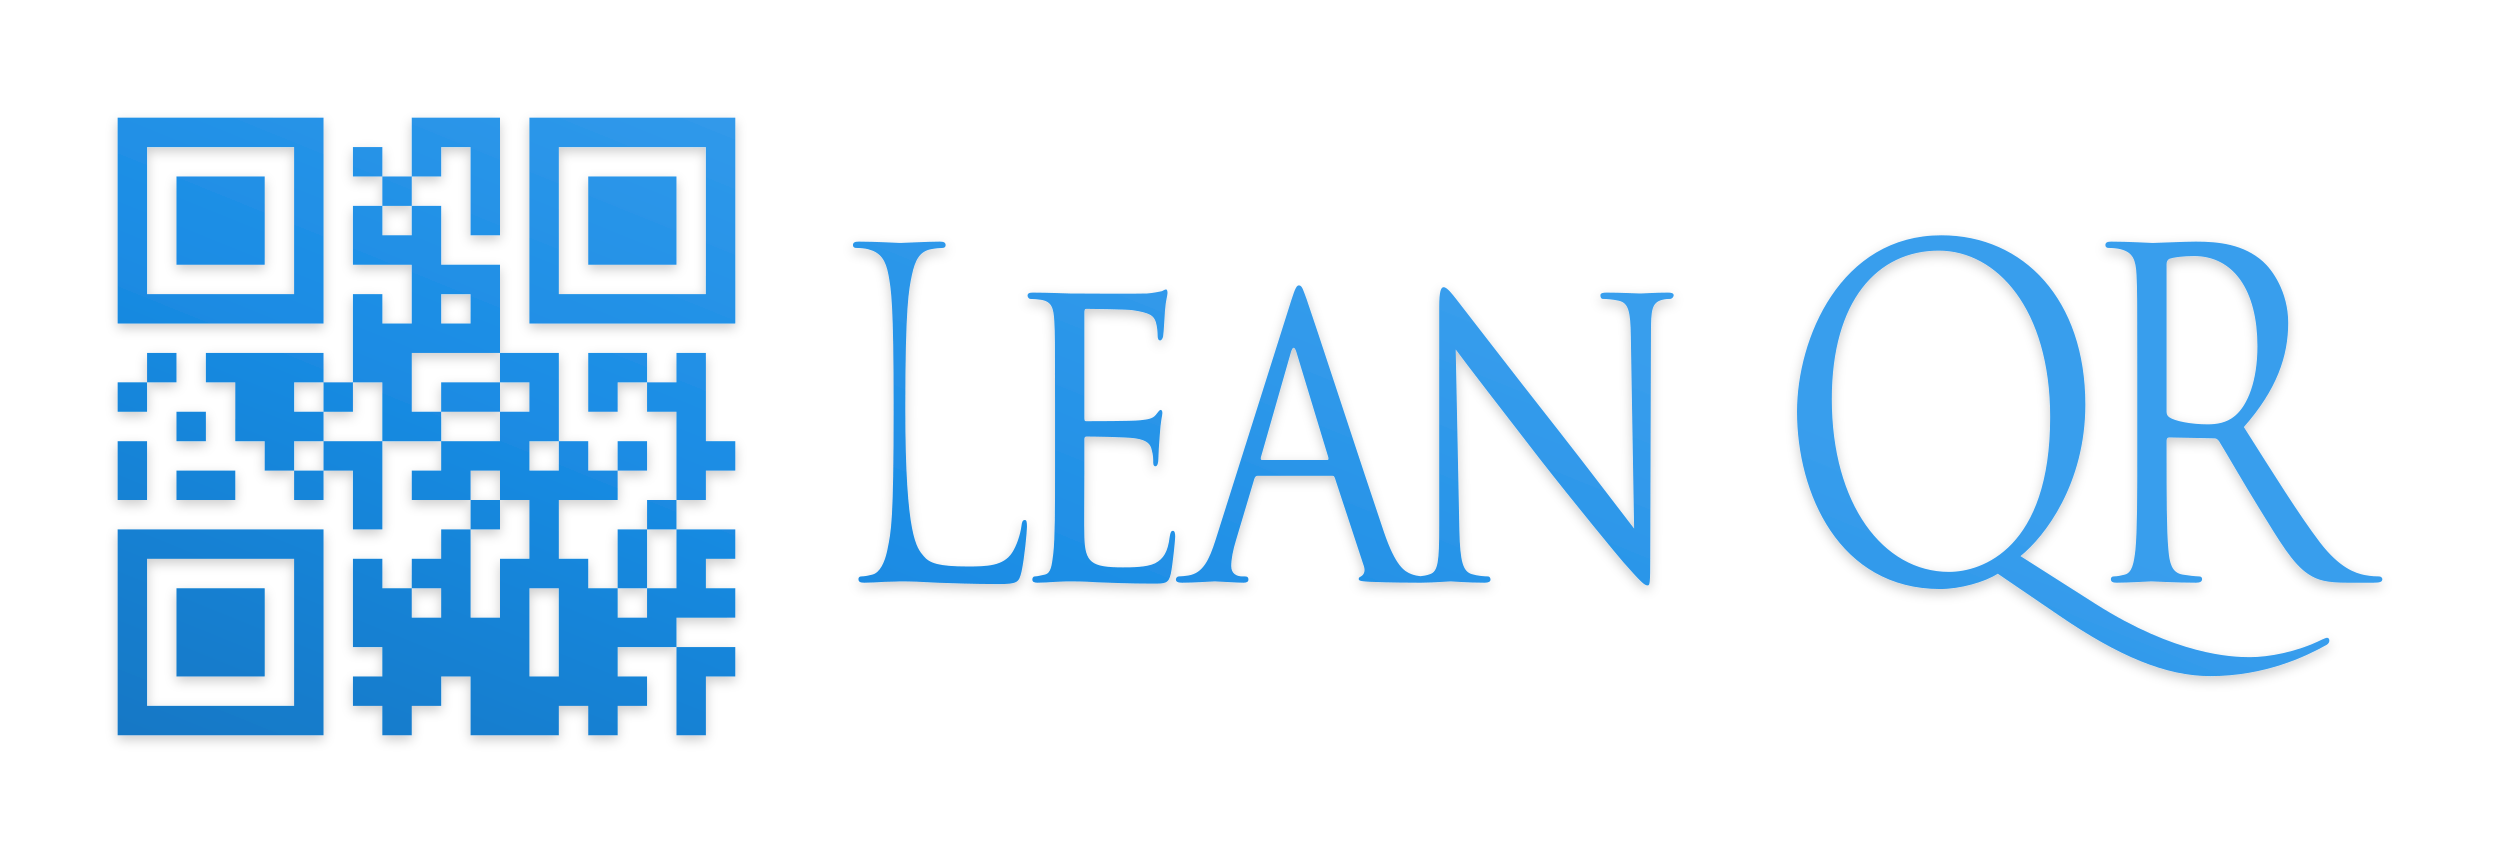
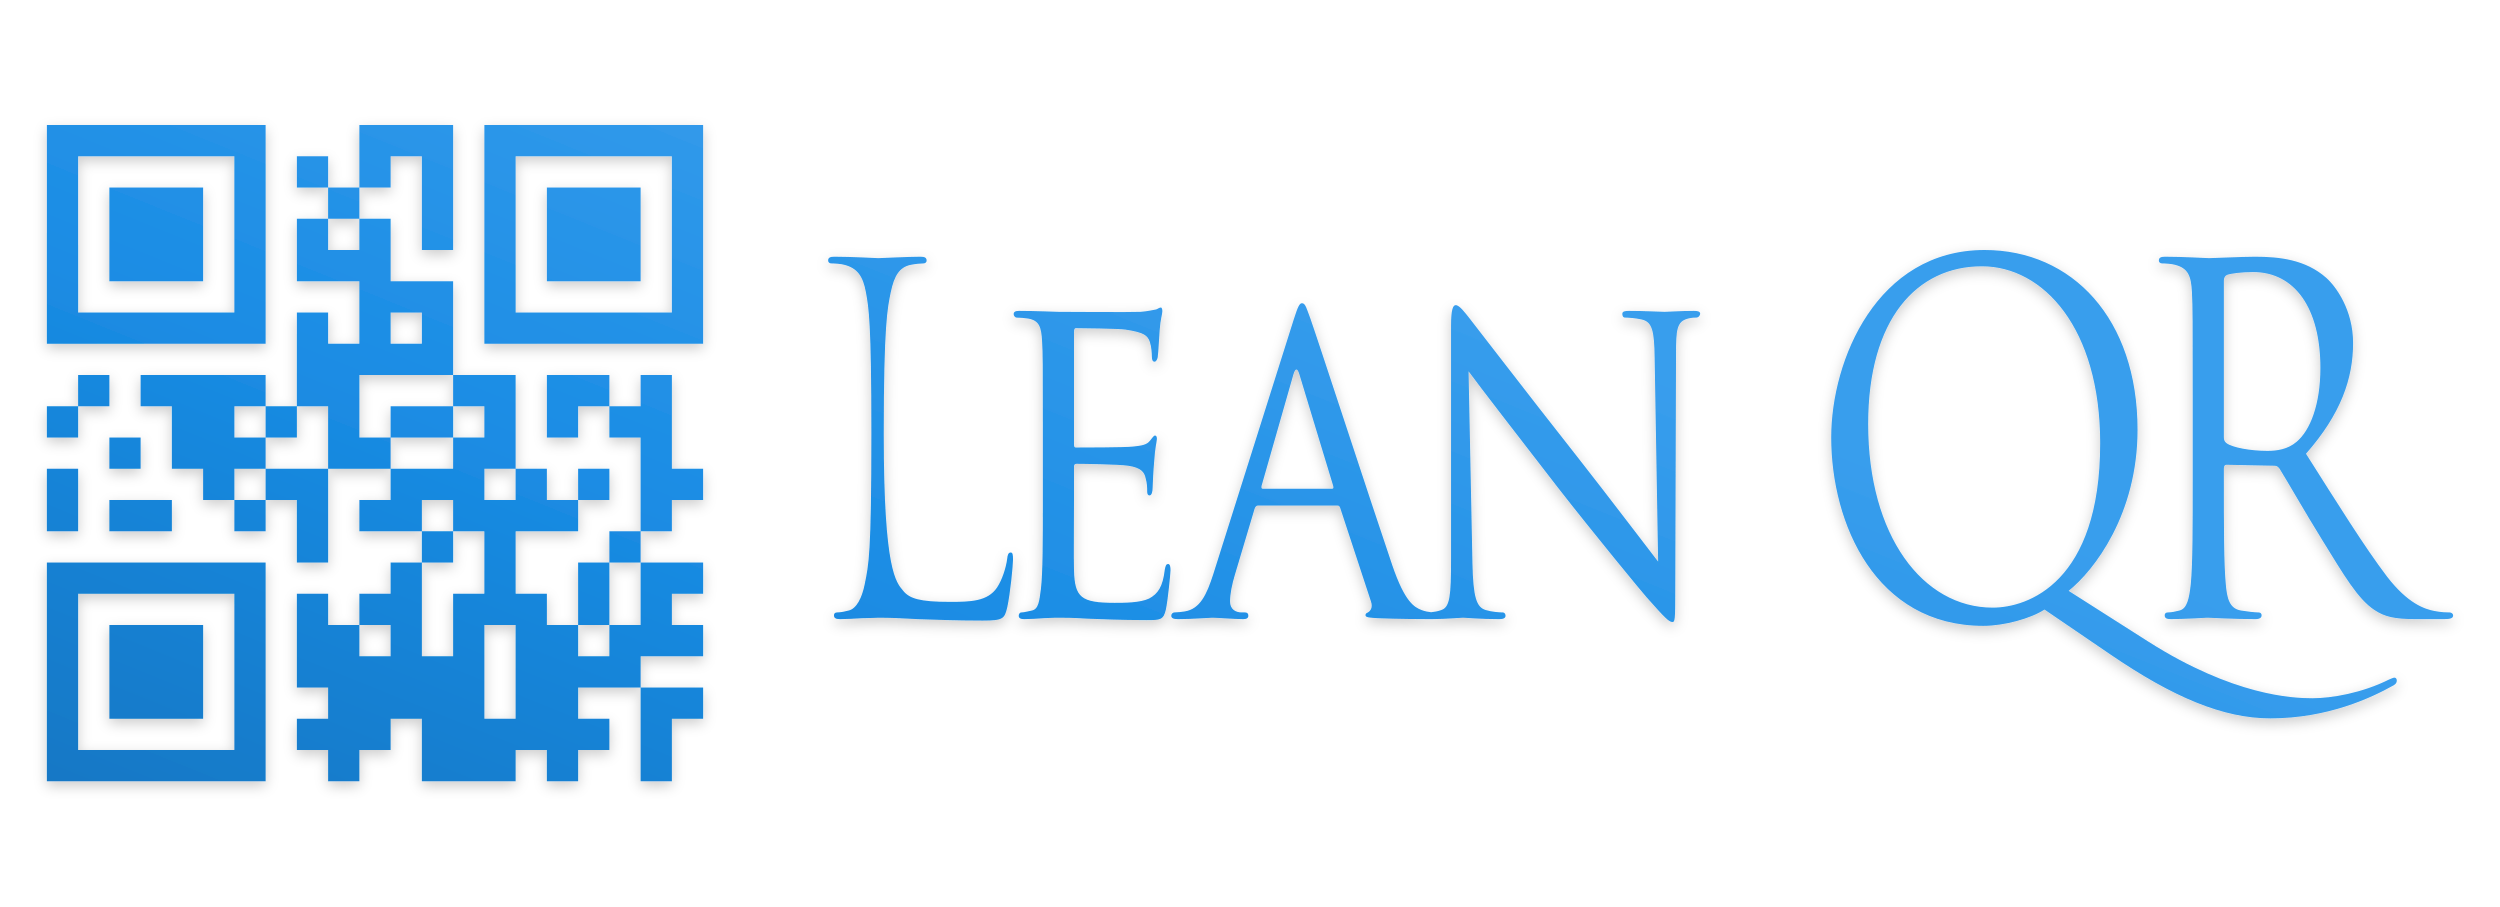
- <svg xmlns="http://www.w3.org/2000/svg" width="100%" height="100%" viewBox="0 0 1700 580" version="1.1">
+ <svg xmlns="http://www.w3.org/2000/svg" width="100%" height="100%" viewBox="50 0 1600 580" version="1.1">
  <defs>
    <filter id="s">
      <feDropShadow dx="0" dy="3" stdDeviation="4" flood-opacity="0.2" />
    </filter>
    <linearGradient id="g" x1="74" y1="510" x2="315" y2="-86" gradientUnits="userSpaceOnUse">
      <stop offset="0" stop-color="#1477C4" />
      <stop offset="0.5" stop-color="#1A8CE4" />
      <stop offset="1" stop-color="#399EED" />
    </linearGradient>
  </defs>
  <path d="M220,500L80,500L80,360L220,360L220,500ZM460,500L460,440L500,440L500,460L480,460L480,500L460,500ZM400,500L400,480L380,480L380,500L320,500L320,460L300,460L300,480L280,480L280,500L260,500L260,480L240,480L240,460L260,460L260,440L240,440L240,380L260,380L260,400L280,400L280,380L300,380L300,360L320,360L320,340L340,340L340,320L320,320L320,340L280,340L280,320L300,320L300,300L340,300L340,280L360,280L360,260L340,260L340,280L300,280L300,300L260,300L260,360L240,360L240,320L220,320L220,340L200,340L200,320L220,320L220,300L260,300L260,260L240,260L240,280L220,280L220,300L200,300L200,320L180,320L180,300L160,300L160,260L140,260L140,240L220,240L220,260L200,260L200,280L220,280L220,260L240,260L240,200L260,200L260,220L280,220L280,180L240,180L240,140L260,140L260,120L280,120L280,80L340,80L340,160L320,160L320,100L300,100L300,120L280,120L280,140L260,140L260,160L280,160L280,140L300,140L300,180L340,180L340,240L280,240L280,280L300,280L300,260L340,260L340,240L380,240L380,300L360,300L360,320L380,320L380,300L400,300L400,320L420,320L420,300L440,300L440,320L420,320L420,340L380,340L380,380L400,380L400,400L420,400L420,360L440,360L440,340L460,340L460,280L440,280L440,260L460,260L460,240L480,240L480,300L500,300L500,320L480,320L480,340L460,340L460,360L440,360L440,400L420,400L420,420L440,420L440,400L460,400L460,360L500,360L500,380L480,380L480,400L500,400L500,420L460,420L460,440L420,440L420,460L440,460L440,480L420,480L420,500L400,500ZM200,480L200,380L100,380L100,480L200,480ZM180,460L120,460L120,400L180,400L180,460ZM380,460L380,400L360,400L360,460L380,460ZM1400.34,418.648C1440.7,446.261 1472.84,459.761 1502.98,459.761C1539.85,459.761 1567.75,446.568 1581.95,438.591C1583.45,437.67 1583.95,436.75 1583.95,435.523C1583.95,434.602 1583.45,433.682 1582.45,433.682C1581.7,433.682 1580.46,434.295 1578.96,434.909C1561.77,443.5 1542.34,446.875 1529.89,446.875C1517.43,446.875 1479.56,445.341 1425,410.67L1373.93,378.148C1390.38,364.955 1418.03,329.057 1418.03,275.057C1418.03,203.875 1376.18,160 1320.12,160C1251.36,160 1221.97,230.261 1221.97,279.966C1221.97,335.193 1250.37,400.545 1319.38,400.545C1332.58,400.545 1349.52,395.943 1358.49,390.114L1400.34,418.648ZM340,420L340,380L360,380L360,340L340,340L340,360L320,360L320,420L340,420ZM300,420L300,400L280,400L280,420L300,420ZM965.029,396.249L965.212,396.25L965.414,396.249L966.268,396.25C966.427,396.25 966.586,396.248 966.744,396.242C976.108,396.158 984.498,395.33 986.388,395.33C988.381,395.33 997.101,396.25 1009.56,396.25C1012.05,396.25 1013.54,395.636 1013.54,394.102C1013.54,392.875 1012.8,391.955 1011.8,391.955C1009.81,391.955 1004.82,391.648 1000.84,390.42C994.858,388.58 992.865,382.136 992.367,360.659L989.876,237.625C996.602,246.83 1021.27,278.739 1046.68,311.568C1069.85,341.33 1101.48,379.682 1103.73,382.136C1115.93,395.943 1118.18,398.091 1120.42,398.091C1121.91,398.091 1122.16,396.557 1122.16,379.375L1122.66,226.58C1122.66,210.932 1123.16,205.716 1130.38,203.875C1132.87,203.261 1134.62,203.261 1135.62,203.261C1137.11,203.261 1138.11,201.727 1138.11,200.807C1138.11,199.273 1136.36,198.966 1134.12,198.966C1125.15,198.966 1117.93,199.58 1115.43,199.58C1112.94,199.58 1102.48,198.966 1092.52,198.966C1090.02,198.966 1088.28,199.273 1088.28,200.807C1088.28,201.727 1088.53,203.261 1090.02,203.261C1091.77,203.261 1096.75,203.568 1100.74,204.489C1107.46,206.023 1108.71,211.852 1108.96,228.727L1111.2,359.432C1104.47,350.841 1081.06,319.852 1059.38,292.239C1025.5,249.284 993.613,207.557 990.125,203.261C987.883,200.5 984.146,195.284 981.655,195.284C979.911,195.284 978.665,198.045 978.665,208.477L978.665,357.898C978.665,381.523 977.918,388.58 972.437,390.42C970.302,391.23 967.841,391.639 965.912,391.823C964.062,391.639 961.927,391.23 959.791,390.42C955.058,388.58 949.079,385.205 941.107,361.886C927.654,322.307 892.527,214.614 888.541,203.568C886.299,197.739 885.552,194.057 883.309,194.057C881.815,194.057 880.818,195.591 878.078,204.182L826.509,367.409C822.274,380.602 818.038,389.807 808.073,391.341C806.33,391.648 803.091,391.955 801.596,391.955C800.6,391.955 799.603,392.875 799.603,394.102C799.603,395.636 801.098,396.25 803.838,396.25C812.807,396.25 823.768,395.33 826.01,395.33C828.502,395.33 840.46,396.25 845.691,396.25C847.684,396.25 848.93,395.636 848.93,394.102C848.93,392.875 848.432,391.955 846.688,391.955L844.695,391.955C840.958,391.955 837.221,390.114 837.221,384.898C837.221,380.295 838.467,373.852 840.46,367.409L852.916,325.682C853.414,324.148 854.162,323.534 855.158,323.534L905.731,323.534C906.976,323.534 907.226,323.841 907.724,325.068L927.405,384.898C928.899,389.193 926.657,391.341 925.412,391.955C924.415,392.568 923.917,392.568 923.917,393.795C923.917,395.33 927.405,395.33 931.64,395.636C945.414,396.193 960.007,396.245 965.029,396.249ZM615.601,277.886C615.601,208 618,197 620.099,187C622.307,176.479 625.59,171.045 632.815,169.511C635.804,168.898 639.292,168.591 641.036,168.591C642.032,168.591 643.029,167.977 643.029,166.75C643.029,164.909 641.783,164.295 639.043,164.295C631.569,164.295 613.383,165.216 612.137,165.216C610.892,165.216 595.197,164.295 583.986,164.295C581.246,164.295 580,164.909 580,166.75C580,167.977 580.997,168.591 581.993,168.591C584.235,168.591 588.47,168.898 590.463,169.511C598.684,171.659 602.301,176.726 604.176,187C606,197 607.674,205.999 607.674,277.273C607.674,355 606,361 603.428,373.852C601.672,382.632 598.186,389.5 593.204,390.727C590.962,391.341 587.972,391.955 585.73,391.955C584.235,391.955 583.737,392.875 583.737,393.795C583.737,395.636 584.983,396.25 587.723,396.25C591.46,396.25 596.941,395.943 601.923,395.636C606.906,395.636 611.141,395.33 612.137,395.33C619.362,395.33 627.085,395.636 637.548,396.25C648.011,396.557 660.966,397.17 678.903,397.17C692.107,397.17 692.854,395.943 694.598,388.886C696.591,379.989 698.335,361.58 698.335,358.205C698.335,354.83 698.086,353.602 696.84,353.602C695.345,353.602 694.847,355.136 694.598,357.591C693.851,363.42 691.359,371.091 688.121,376C682.142,384.898 671.18,385.205 657.976,385.205C638.545,385.205 632.067,383.057 628.081,378.148C623.597,372.625 615.601,366 615.601,277.886ZM717.427,320.466C717.427,345.625 717.427,366.182 716.181,376.92C715.184,384.591 714.686,389.807 710.451,390.727C708.458,391.034 705.718,391.955 703.725,391.955C702.479,391.955 701.981,393.182 701.981,394.102C701.981,395.636 703.226,396.25 705.469,396.25C708.956,396.25 713.939,395.943 718.174,395.636C722.907,395.33 727.142,395.33 727.641,395.33C730.879,395.33 736.609,395.33 745.827,395.943C754.795,396.25 767.501,396.864 783.943,396.864C792.413,396.864 794.656,396.864 796.15,390.114C797.396,384.591 799.14,366.795 799.14,364.955C799.14,363.114 798.891,360.966 797.645,360.966C796.399,360.966 795.901,361.886 795.403,364.955C794.157,375.386 791.168,379.989 785.438,383.057C779.708,385.818 769.245,385.818 763.515,385.818C741.841,385.818 737.855,382.443 737.357,364.955C737.108,359.739 737.357,329.364 737.357,320.466L737.357,298.682C737.357,297.761 737.606,296.841 738.851,296.841C742.588,296.841 766.006,297.148 771.985,298.068C780.455,299.295 782.448,302.364 783.196,306.045C784.192,309.42 784.192,312.182 784.192,314.636C784.192,316.17 784.691,317.091 785.687,317.091C787.182,317.091 787.68,314.33 787.68,312.182C787.68,310.341 788.178,300.523 788.677,295.307C789.175,286.716 790.42,282.42 790.42,280.886C790.42,279.352 789.922,278.739 789.175,278.739C788.427,278.739 787.431,280.273 785.936,282.114C783.694,284.875 780.455,285.182 775.224,285.795C770.241,286.409 741.343,286.409 738.602,286.409C737.357,286.409 737.357,285.489 737.357,283.648L737.357,212.773C737.357,210.932 737.606,210.011 738.602,210.011C741.094,210.011 766.504,210.318 770.241,210.932C782.199,212.773 784.441,214.614 785.936,218.909C786.933,221.977 787.182,226.273 787.182,228.114C787.182,230.261 787.68,231.489 788.926,231.489C789.922,231.489 790.67,229.955 790.919,228.727C791.417,225.659 791.915,214 792.164,211.545C792.663,204.182 793.908,201.114 793.908,199.273C793.908,198.045 793.659,196.818 792.912,196.818C791.915,196.818 790.919,197.739 789.922,198.045C788.178,198.352 784.192,199.273 779.957,199.58C774.975,199.886 729.135,199.58 727.641,199.58C726.395,199.58 712.195,198.966 702.23,198.966C699.739,198.966 698.742,199.58 698.742,201.114C698.742,202.034 699.739,203.261 700.486,203.261C702.479,203.261 706.216,203.568 707.96,203.875C715.184,205.102 716.43,209.398 716.928,218.295C717.427,226.58 717.427,233.943 717.427,274.443L717.427,320.466ZM1453.34,307.273C1453.34,336.727 1453.34,360.966 1452.09,373.852C1451.09,382.75 1449.85,389.5 1444.87,390.727C1442.62,391.341 1439.63,391.955 1437.39,391.955C1435.9,391.955 1435.4,392.875 1435.4,393.795C1435.4,395.636 1436.64,396.25 1439.38,396.25C1446.86,396.25 1462.55,395.33 1462.8,395.33C1464.05,395.33 1479.74,396.25 1493.44,396.25C1496.18,396.25 1497.43,395.33 1497.43,393.795C1497.43,392.875 1496.93,391.955 1495.44,391.955C1493.19,391.955 1487.71,391.341 1484.23,390.727C1476.75,389.5 1475.26,382.75 1474.51,373.852C1473.27,360.966 1473.27,336.727 1473.27,307.273L1473.27,299.909C1473.27,298.375 1473.76,297.455 1475.01,297.455L1505.65,298.068C1507.15,298.068 1507.89,298.682 1508.89,299.909C1513.87,307.886 1525.58,328.443 1536.05,345.318C1550.25,368.33 1558.96,383.364 1569.68,390.42C1576.15,394.716 1582.38,396.25 1596.33,396.25L1614.02,396.25C1618.51,396.25 1620,395.636 1620,393.795C1620,392.875 1619,391.955 1617.76,391.955C1616.26,391.955 1612.78,391.955 1608.04,391.034C1601.81,389.807 1591.1,386.432 1577.65,368.943C1563.2,349.92 1546.26,322.614 1525.83,290.398C1548.25,264.932 1555.98,242.227 1555.98,219.523C1555.98,198.352 1545.01,183.318 1538.79,177.795C1525.58,166.136 1508.89,164.295 1493.19,164.295C1485.47,164.295 1466.54,165.216 1463.8,165.216C1462.55,165.216 1446.86,164.295 1435.65,164.295C1432.91,164.295 1431.66,164.909 1431.66,166.75C1431.66,167.977 1432.66,168.591 1433.65,168.591C1435.9,168.591 1440.13,168.898 1442.12,169.511C1450.35,171.659 1452.34,176.568 1452.84,187C1453.34,196.818 1453.34,205.409 1453.34,253.273L1453.34,307.273ZM1245.63,271.375C1245.63,204.182 1276.77,170.432 1318.38,170.432C1357.74,170.432 1394.11,210.011 1394.11,283.648C1394.11,372.932 1347.78,388.886 1325.35,388.886C1280.51,388.886 1245.63,342.864 1245.63,271.375ZM160,340L120,340L120,320L160,320L160,340ZM80,340L80,300L100,300L100,340L80,340ZM858.148,312.795C857.4,312.795 857.151,312.182 857.4,310.955L877.829,239.466C879.074,235.477 880.32,235.477 881.566,239.466L903.24,310.955C903.489,312.182 903.489,312.795 902.492,312.795L858.148,312.795ZM120,300L120,280L140,280L140,300L120,300ZM1473.27,179.636C1473.27,177.795 1474.01,176.568 1475.26,175.955C1477.75,175.034 1484.48,174.114 1491.95,174.114C1518.61,174.114 1535.05,197.125 1535.05,235.477C1535.05,258.795 1528.57,275.364 1519.85,282.727C1514.12,287.636 1507.15,288.557 1501.17,288.557C1490.2,288.557 1478.75,286.409 1475.01,283.648C1473.76,282.727 1473.27,281.5 1473.27,279.966L1473.27,179.636ZM400,280L400,240L440,240L440,260L420,260L420,280L400,280ZM80,280L80,260L100,260L100,240L120,240L120,260L100,260L100,280L80,280ZM220,220L80,220L80,80L220,80L220,220ZM500,220L360,220L360,80L500,80L500,220ZM320,220L320,200L300,200L300,220L320,220ZM480,200L480,100L380,100L380,200L480,200ZM200,200L200,100L100,100L100,200L200,200ZM460,180L400,180L400,120L460,120L460,180ZM180,180L120,180L120,120L180,120L180,180ZM240,120L240,100L260,100L260,120L240,120Z" fill="url(#g)" filter="url(#s)" />
</svg>
